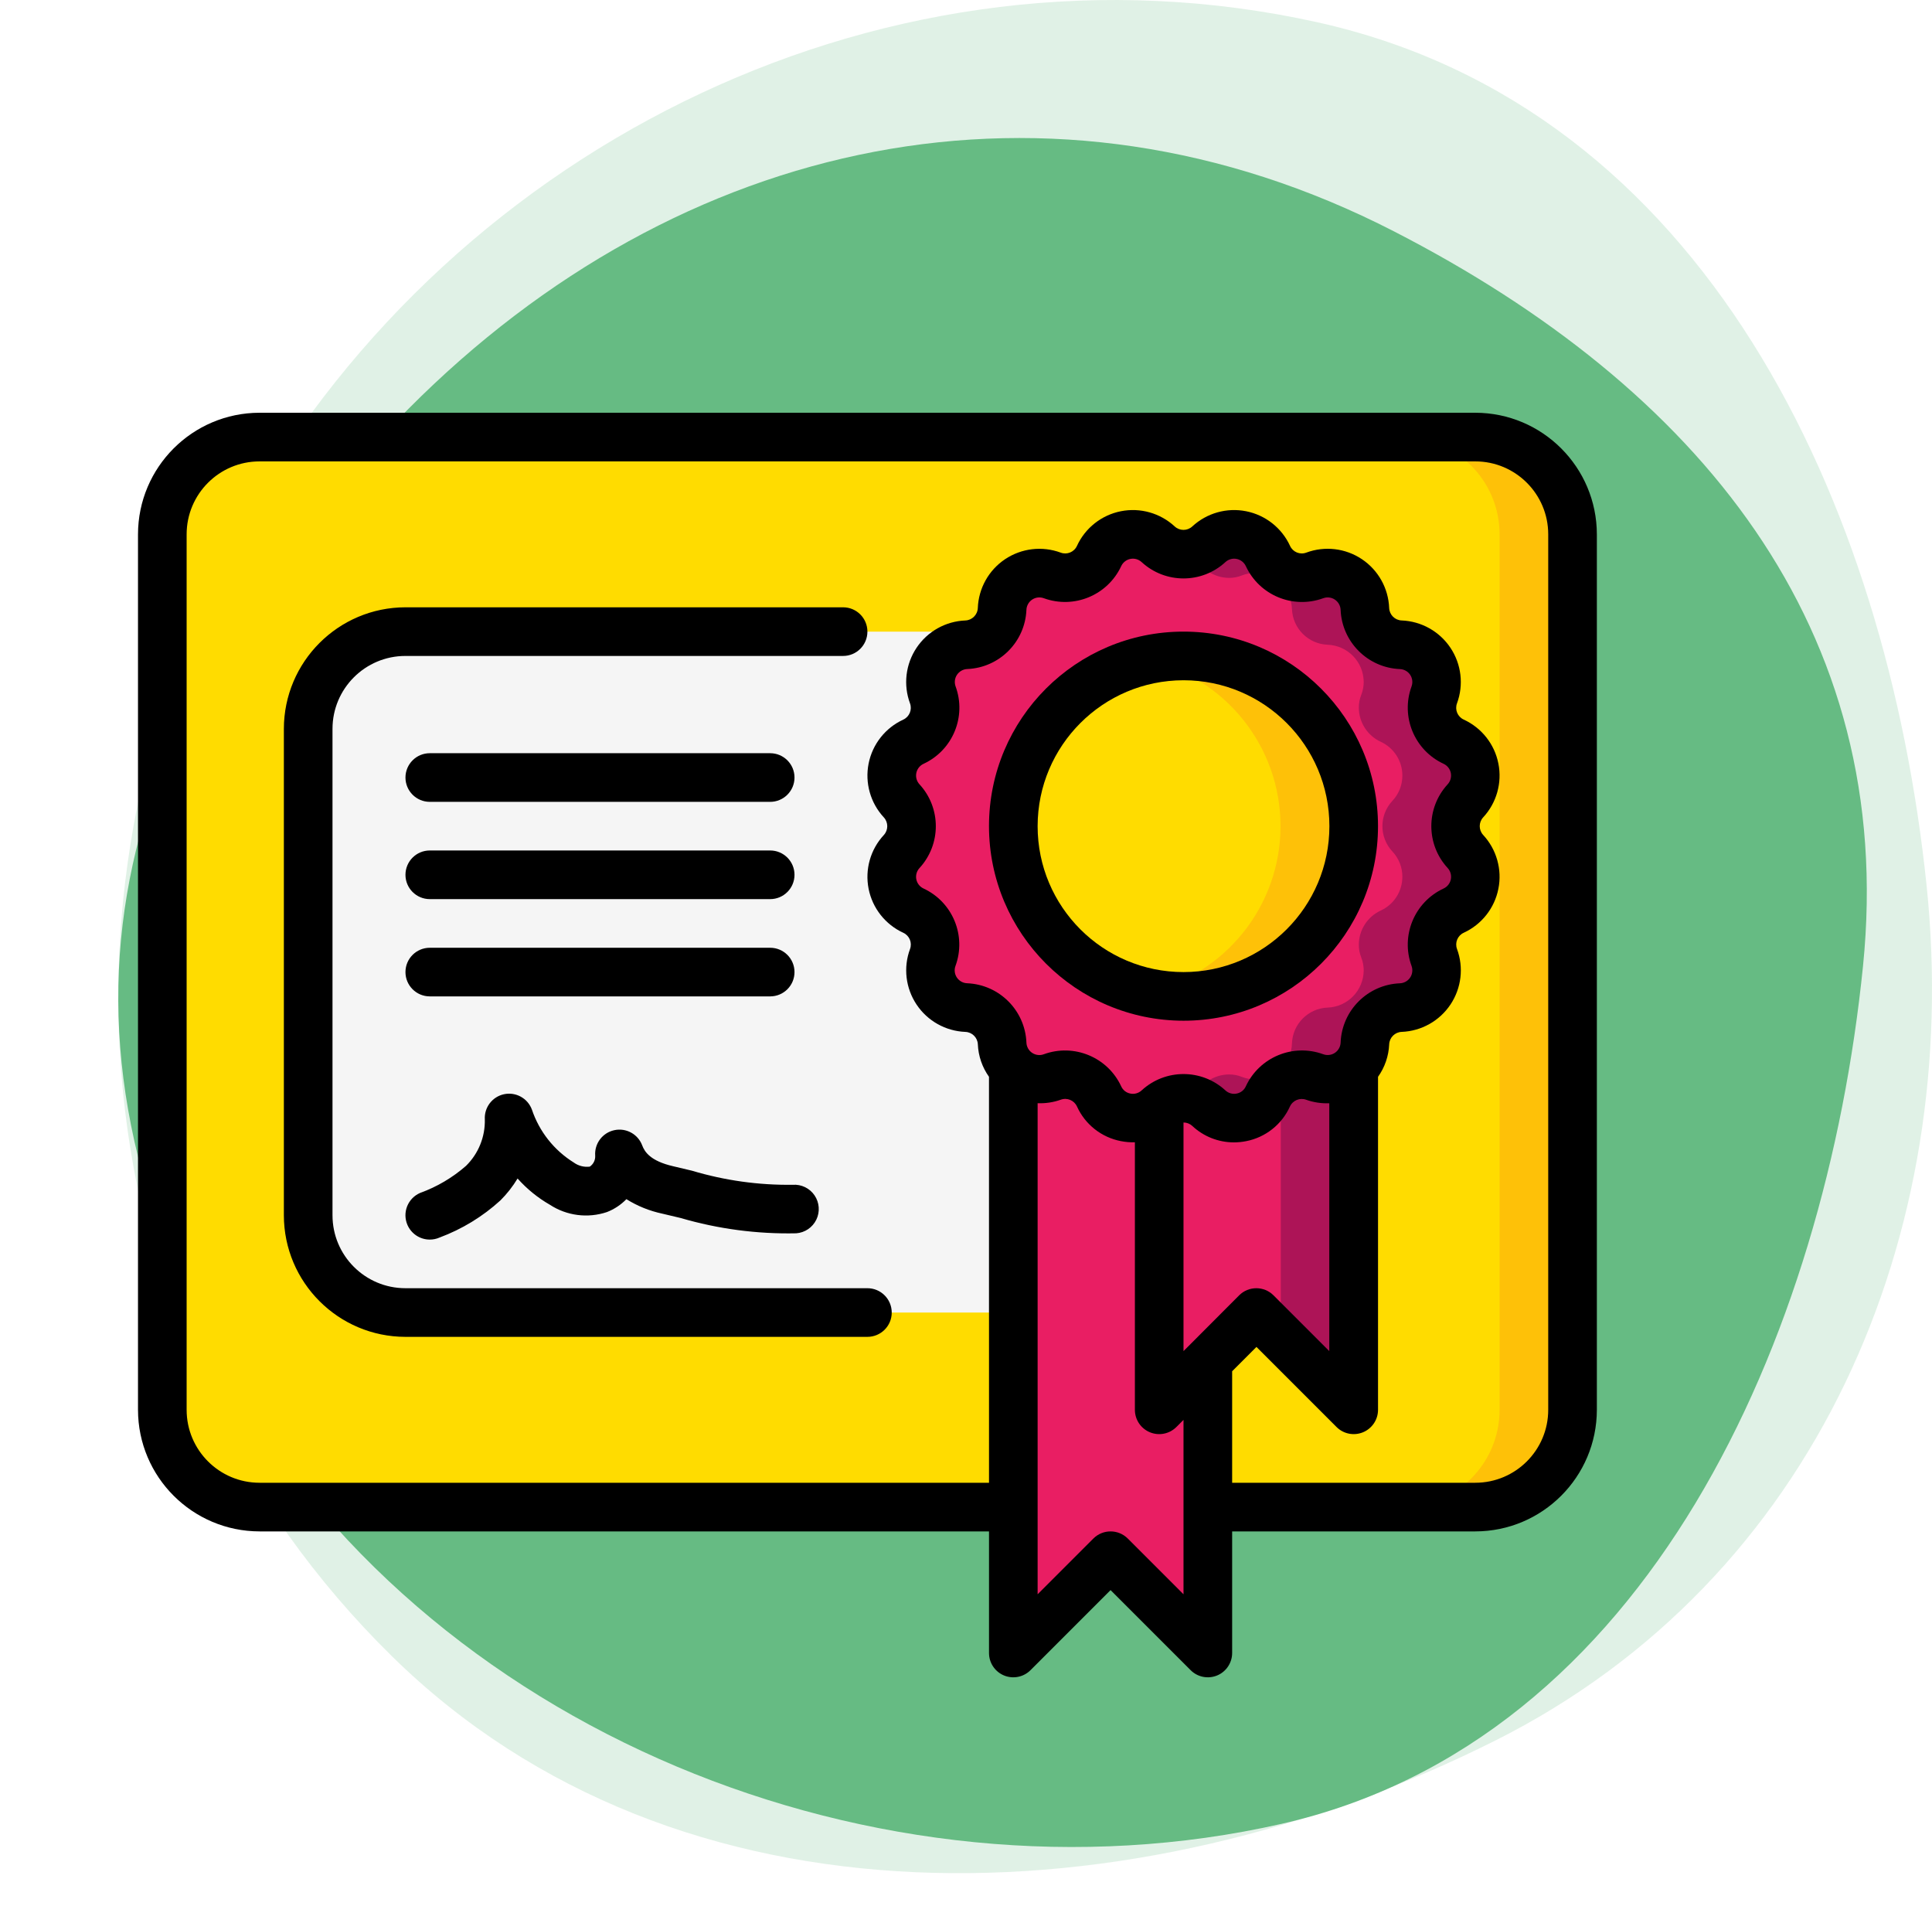
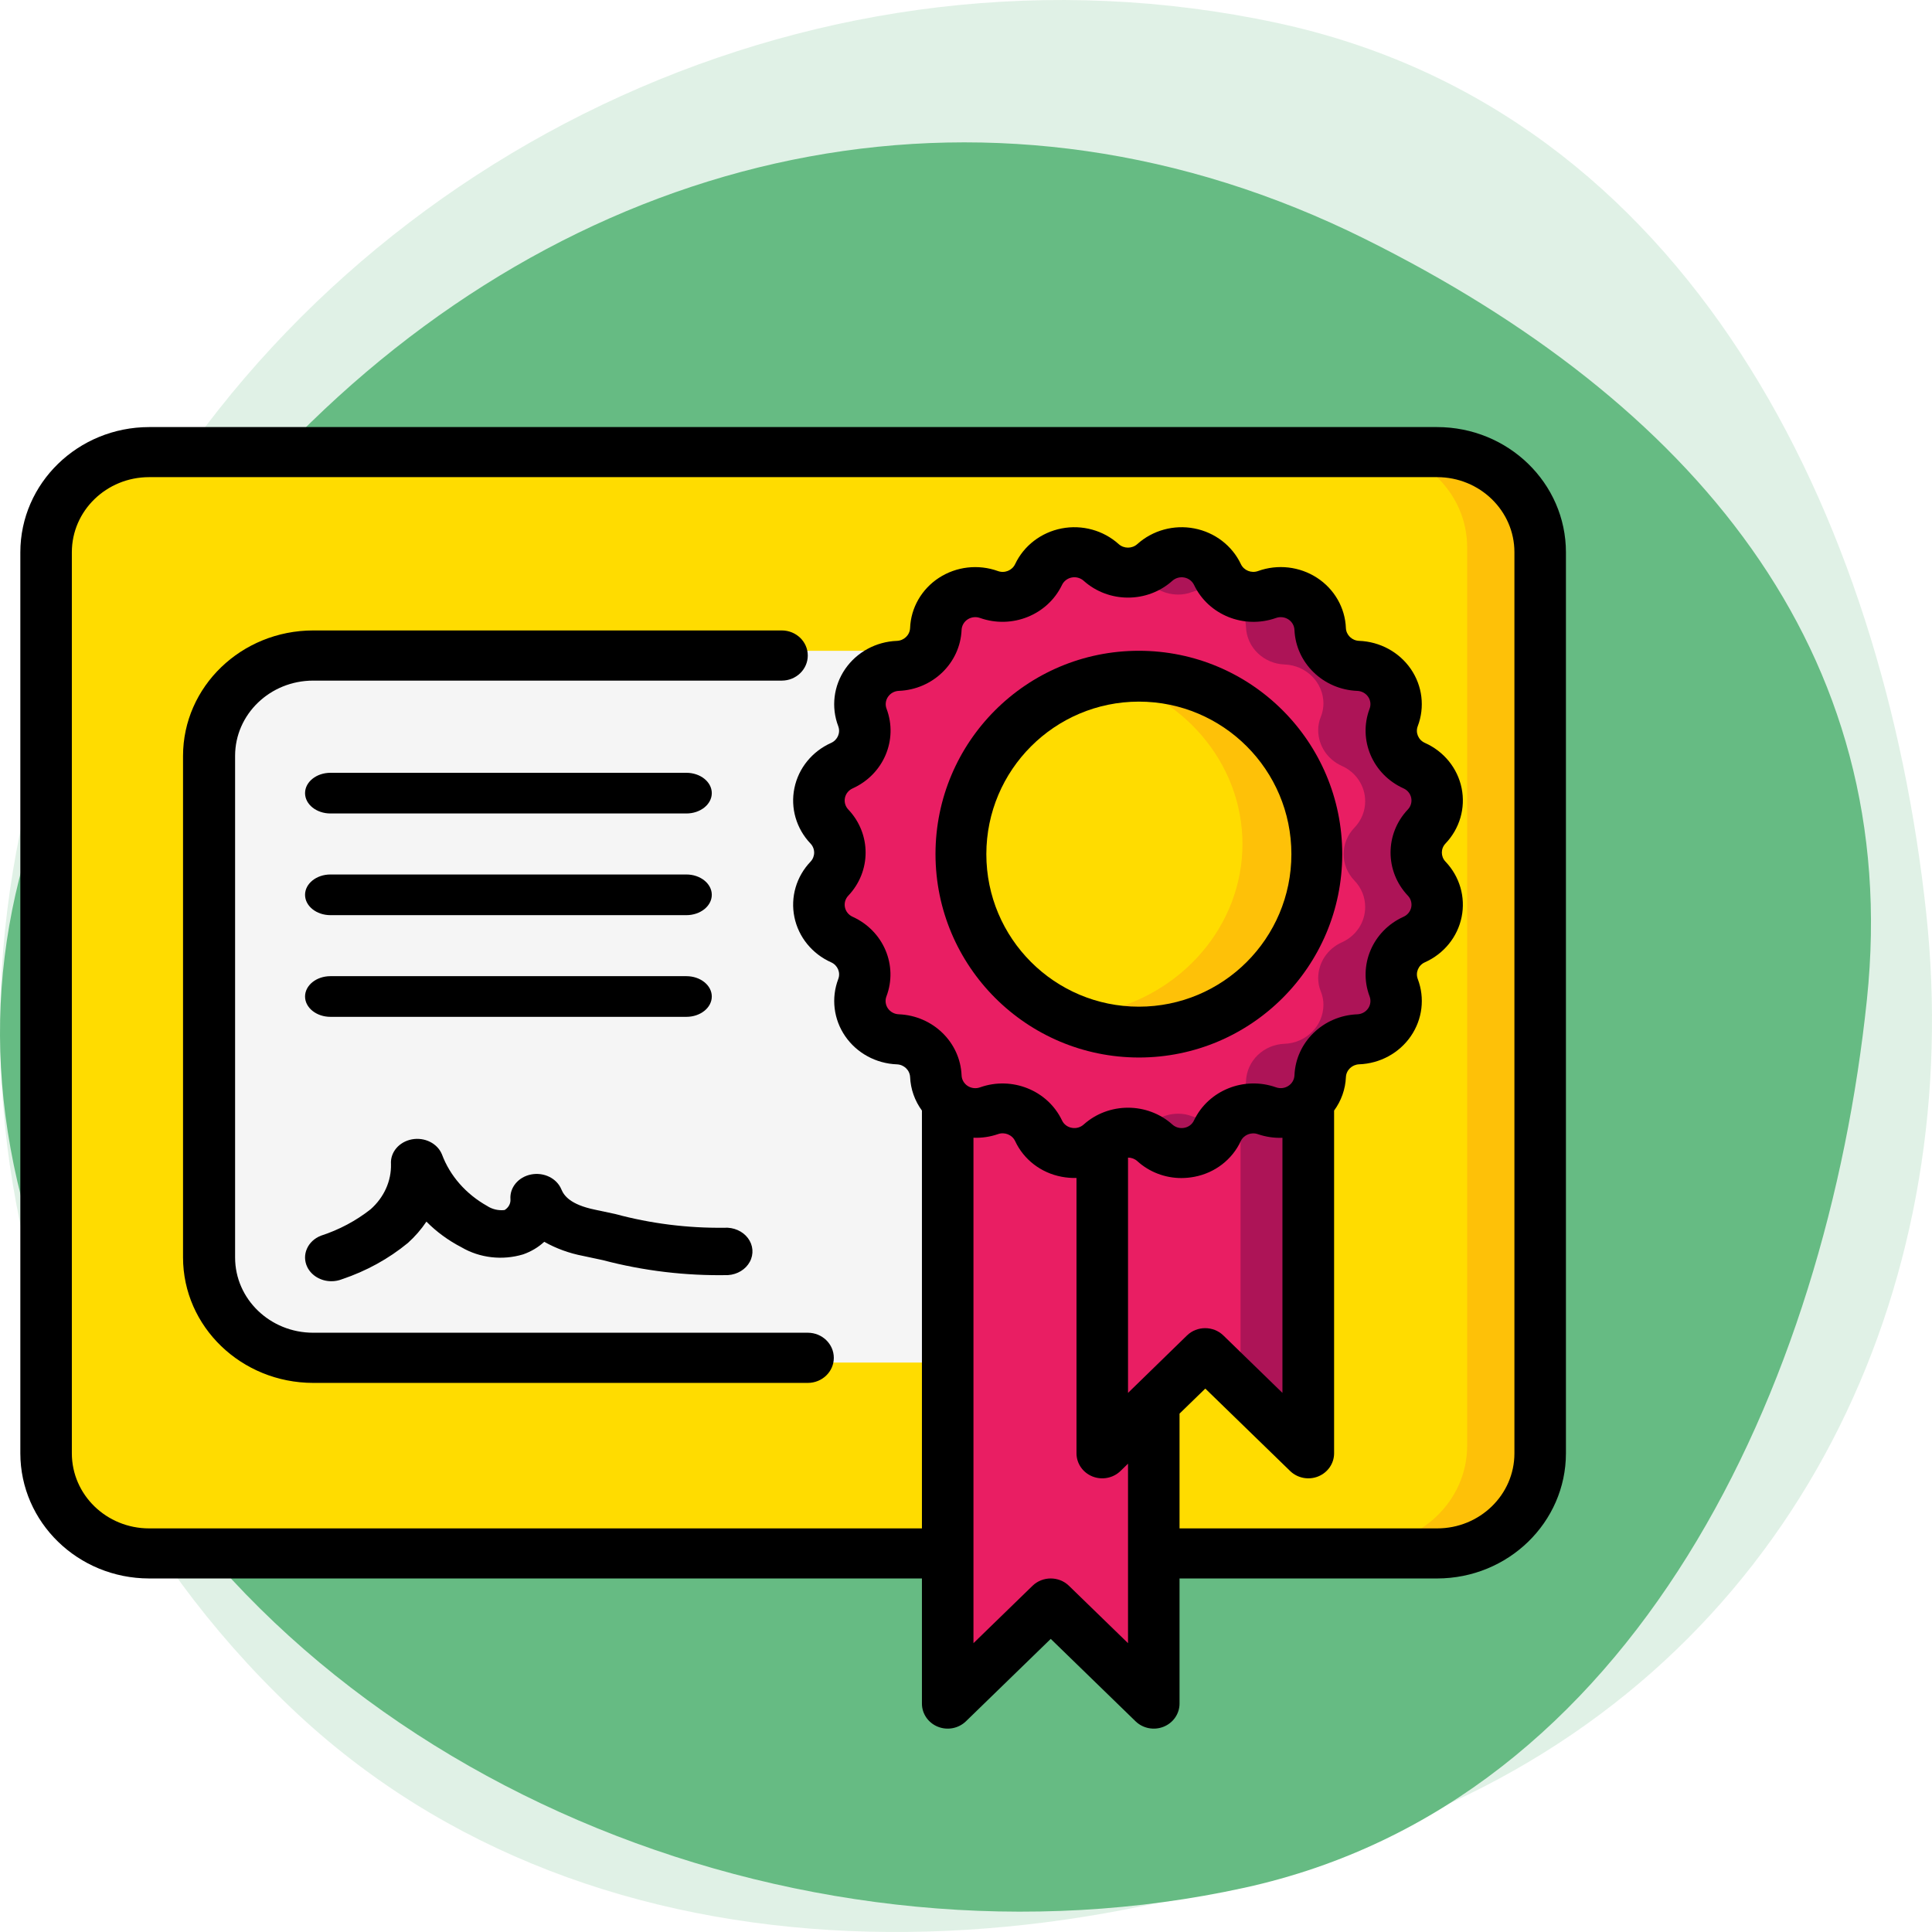
- <svg xmlns="http://www.w3.org/2000/svg" width="98" height="97" viewBox="0 0 98 97" fill="none">
-   <path opacity="0.2" d="M12.511 26.03C1.83 44.887 4.294 68.683 19.873 83.991C34.419 98.284 57.469 97.498 75.853 88.272C92.129 80.103 99.564 62.619 97.727 44.918C95.706 25.45 86.454 5.48 66.81 1.126C45.234 -3.656 23.177 7.201 12.511 26.03Z" fill="#66BB83" />
-   <path d="M11.373 69.529C1.272 51.268 5.984 35.562 20.716 20.738C34.471 6.895 53.331 2.802 70.716 11.738C86.107 19.648 96.237 31.857 94.5 49C92.59 67.853 83.577 88.283 65 92.5C44.597 97.131 21.459 87.764 11.373 69.529Z" fill="#66BB83" />
-   <path d="M61.267 76.433H74.834C77.558 76.433 79.767 74.225 79.767 71.5V27.1C79.767 24.375 77.558 22.167 74.834 22.167H13.167C10.442 22.167 8.233 24.375 8.233 27.1V71.5C8.233 74.225 10.442 76.433 13.167 76.433H51.4" fill="#FFDC00" />
-   <path d="M74.833 22.167H71.133C73.858 22.167 76.066 24.375 76.066 27.1V71.5C76.066 74.225 73.858 76.433 71.133 76.433H74.833C77.558 76.433 79.766 74.225 79.766 71.5V27.1C79.766 24.375 77.558 22.167 74.833 22.167Z" fill="#FEC108" />
-   <path d="M53.866 66.567H20.566C17.842 66.567 15.633 64.358 15.633 61.633V36.967C15.633 34.242 17.842 32.033 20.566 32.033H53.866V66.567Z" fill="#F5F5F5" />
-   <path d="M50.166 32.033H53.866V66.567H50.166V32.033Z" fill="#CFD8DC" />
-   <path d="M74.328 43.183C74.654 43.53 74.835 43.989 74.834 44.465C74.835 45.203 74.406 45.873 73.736 46.18C73.063 46.492 72.63 47.165 72.626 47.906C72.624 48.13 72.666 48.352 72.749 48.56C72.831 48.768 72.872 48.99 72.873 49.214C72.867 50.23 72.063 51.062 71.047 51.101C70.061 51.137 69.27 51.928 69.234 52.914C69.223 53.4 69.019 53.861 68.667 54.196C68.316 54.544 67.841 54.739 67.347 54.739C67.124 54.739 66.902 54.697 66.694 54.616C66.486 54.532 66.264 54.49 66.04 54.492C65.298 54.497 64.625 54.929 64.313 55.602C64.007 56.273 63.336 56.702 62.599 56.7C62.122 56.702 61.663 56.521 61.316 56.194C60.613 55.535 59.523 55.519 58.8 56.157C58.788 56.17 58.763 56.182 58.751 56.194C58.404 56.521 57.945 56.702 57.468 56.7C56.731 56.702 56.061 56.273 55.754 55.602C55.442 54.929 54.769 54.497 54.027 54.492C53.803 54.49 53.581 54.532 53.373 54.616C53.165 54.697 52.944 54.739 52.72 54.739C52.226 54.739 51.752 54.544 51.4 54.196C51.048 53.861 50.844 53.4 50.833 52.914C50.797 51.928 50.006 51.137 49.02 51.101C48.004 51.062 47.2 50.23 47.194 49.214C47.195 48.99 47.236 48.768 47.318 48.56C47.401 48.352 47.443 48.13 47.441 47.906C47.437 47.165 47.004 46.492 46.331 46.18C45.661 45.873 45.231 45.203 45.233 44.465C45.232 43.989 45.413 43.53 45.739 43.183C46.413 42.461 46.413 41.34 45.739 40.617C45.413 40.27 45.232 39.811 45.233 39.335C45.231 38.597 45.661 37.927 46.331 37.62C47.004 37.308 47.437 36.636 47.441 35.894C47.443 35.67 47.401 35.448 47.318 35.24C47.236 35.032 47.195 34.81 47.194 34.586C47.2 33.57 48.004 32.738 49.02 32.699C50.006 32.663 50.797 31.872 50.833 30.886C50.872 29.871 51.704 29.066 52.72 29.061C52.944 29.061 53.165 29.103 53.373 29.184C53.581 29.268 53.803 29.31 54.027 29.308C54.769 29.303 55.442 28.871 55.754 28.198C56.061 27.527 56.731 27.098 57.468 27.1C57.945 27.098 58.404 27.279 58.751 27.606C59.473 28.28 60.594 28.28 61.316 27.606C61.759 27.195 62.373 27.02 62.966 27.137C63.559 27.255 64.06 27.649 64.313 28.198C64.625 28.871 65.298 29.303 66.04 29.308C66.264 29.31 66.486 29.268 66.694 29.184C66.902 29.103 67.124 29.061 67.347 29.061C68.363 29.066 69.195 29.871 69.234 30.886C69.27 31.872 70.061 32.663 71.047 32.699C72.063 32.738 72.867 33.57 72.873 34.586C72.872 34.81 72.831 35.032 72.749 35.24C72.666 35.448 72.624 35.67 72.626 35.894C72.63 36.636 73.063 37.308 73.736 37.62C74.406 37.927 74.835 38.597 74.834 39.335C74.835 39.811 74.654 40.27 74.328 40.617C73.654 41.34 73.654 42.461 74.328 43.183Z" fill="#E91E63" />
-   <path d="M73.823 41.9C73.826 41.425 74.007 40.967 74.328 40.617C74.655 40.27 74.836 39.811 74.834 39.335C74.836 38.597 74.407 37.927 73.736 37.62C73.063 37.308 72.631 36.636 72.626 35.894C72.624 35.67 72.666 35.448 72.749 35.24C72.831 35.032 72.873 34.81 72.873 34.586C72.868 33.57 72.063 32.738 71.047 32.699C70.062 32.663 69.271 31.872 69.234 30.886C69.196 29.871 68.364 29.066 67.347 29.061C67.124 29.061 66.902 29.103 66.694 29.184C66.486 29.268 66.264 29.31 66.04 29.308C65.298 29.303 64.626 28.871 64.314 28.198C64.06 27.649 63.559 27.255 62.966 27.137C62.373 27.02 61.76 27.194 61.316 27.606C61.083 27.807 60.805 27.95 60.505 28.021C60.544 28.078 60.581 28.137 60.614 28.198C60.926 28.871 61.598 29.303 62.34 29.308C62.564 29.31 62.786 29.268 62.994 29.184C63.202 29.103 63.424 29.061 63.648 29.061C64.664 29.066 65.496 29.871 65.534 30.886C65.571 31.872 66.362 32.663 67.347 32.699C68.363 32.738 69.168 33.57 69.173 34.586C69.173 34.81 69.131 35.032 69.049 35.24C68.966 35.448 68.924 35.67 68.926 35.894C68.931 36.636 69.363 37.308 70.036 37.62C70.707 37.927 71.136 38.597 71.134 39.335C71.136 39.811 70.955 40.27 70.628 40.617C69.954 41.34 69.954 42.46 70.628 43.183C70.955 43.53 71.136 43.989 71.134 44.465C71.136 45.203 70.707 45.873 70.036 46.18C69.363 46.492 68.931 47.164 68.926 47.906C68.924 48.13 68.966 48.352 69.049 48.56C69.131 48.768 69.173 48.99 69.173 49.214C69.168 50.23 68.363 51.062 67.347 51.101C66.362 51.137 65.571 51.928 65.534 52.914C65.524 53.4 65.32 53.861 64.967 54.196C64.616 54.544 64.142 54.739 63.648 54.739C63.424 54.739 63.202 54.697 62.994 54.616C62.786 54.532 62.564 54.49 62.34 54.492C61.598 54.497 60.926 54.929 60.614 55.602C60.579 55.663 60.541 55.721 60.5 55.777C60.802 55.848 61.082 55.991 61.316 56.194C61.664 56.521 62.123 56.702 62.599 56.7C63.337 56.702 64.007 56.273 64.314 55.602C64.626 54.929 65.298 54.497 66.04 54.492C66.264 54.49 66.486 54.532 66.694 54.616C66.902 54.697 67.124 54.739 67.347 54.739C67.842 54.739 68.316 54.544 68.667 54.196C69.019 53.861 69.224 53.4 69.234 52.914C69.271 51.928 70.062 51.137 71.047 51.101C72.063 51.062 72.868 50.23 72.873 49.214C72.873 48.99 72.831 48.768 72.749 48.56C72.666 48.352 72.624 48.13 72.626 47.906C72.631 47.164 73.063 46.492 73.736 46.18C74.407 45.873 74.836 45.203 74.834 44.465C74.836 43.989 74.655 43.53 74.328 43.183C74.007 42.832 73.826 42.375 73.823 41.9Z" fill="#AD1457" />
-   <path d="M60.033 50.533C64.801 50.533 68.666 46.668 68.666 41.9C68.666 37.132 64.801 33.267 60.033 33.267C55.265 33.267 51.4 37.132 51.4 41.9C51.4 46.668 55.265 50.533 60.033 50.533Z" fill="#FFDC00" />
-   <path d="M60.034 33.267C59.412 33.268 58.791 33.336 58.184 33.47C62.138 34.344 64.954 37.85 64.954 41.9C64.954 45.95 62.138 49.456 58.184 50.33C61.417 51.045 64.773 49.847 66.824 47.249C68.875 44.65 69.26 41.107 67.813 38.129C66.367 35.15 63.345 33.262 60.034 33.267Z" fill="#FEC108" />
-   <path d="M61.266 69.033V83.833L56.333 78.9L51.4 83.833V54.196C51.751 54.544 52.225 54.739 52.719 54.739C52.943 54.739 53.164 54.697 53.373 54.616C53.581 54.532 53.803 54.49 54.026 54.492C54.768 54.497 55.441 54.929 55.753 55.602C56.06 56.273 56.73 56.702 57.468 56.7C57.944 56.702 58.403 56.521 58.75 56.194C58.763 56.182 58.787 56.17 58.8 56.157V71.5L61.266 69.033Z" fill="#E91E63" />
-   <path d="M68.668 54.196V71.5L63.734 66.567L58.801 71.5V56.157C59.523 55.518 60.613 55.535 61.317 56.194C61.664 56.521 62.123 56.702 62.599 56.7C63.337 56.702 64.007 56.273 64.314 55.602C64.626 54.929 65.299 54.497 66.04 54.492C66.264 54.49 66.487 54.532 66.694 54.616C66.903 54.697 67.124 54.739 67.348 54.739C67.842 54.739 68.316 54.544 68.668 54.196Z" fill="#E91E63" />
-   <path d="M67.347 54.739C67.124 54.739 66.902 54.697 66.694 54.616C66.486 54.532 66.264 54.49 66.04 54.492C65.655 54.497 65.281 54.618 64.967 54.84V67.8L68.667 71.5V54.197C68.316 54.544 67.841 54.739 67.347 54.739Z" fill="#AD1457" />
-   <path d="M74.833 20.933H13.167C9.763 20.937 7.004 23.696 7 27.1V71.5C7.004 74.904 9.763 77.663 13.167 77.667H50.167V83.833C50.167 84.332 50.467 84.782 50.928 84.973C51.389 85.163 51.919 85.058 52.272 84.705L56.333 80.644L60.395 84.705C60.747 85.058 61.278 85.163 61.739 84.973C62.199 84.782 62.5 84.332 62.5 83.833V77.667H74.833C78.237 77.663 80.996 74.904 81 71.5V27.1C80.996 23.696 78.237 20.937 74.833 20.933ZM46.849 45.063C46.658 44.976 46.521 44.802 46.48 44.596C46.439 44.39 46.499 44.177 46.642 44.023C47.745 42.823 47.745 40.978 46.642 39.779C46.499 39.624 46.439 39.411 46.48 39.204C46.521 38.998 46.659 38.824 46.85 38.736C48.328 38.049 49.033 36.345 48.473 34.815C48.401 34.617 48.426 34.398 48.543 34.223C48.66 34.048 48.853 33.94 49.063 33.931C50.692 33.863 51.996 32.558 52.065 30.93C52.073 30.719 52.181 30.526 52.356 30.409C52.532 30.292 52.752 30.267 52.949 30.34C54.48 30.896 56.182 30.191 56.871 28.716C56.958 28.525 57.132 28.387 57.338 28.346C57.544 28.305 57.757 28.366 57.911 28.509C59.111 29.612 60.956 29.612 62.156 28.509C62.31 28.366 62.523 28.305 62.73 28.347C62.936 28.388 63.109 28.526 63.197 28.717C63.885 30.193 65.588 30.898 67.118 30.34C67.315 30.267 67.535 30.292 67.71 30.409C67.885 30.526 67.994 30.719 68.002 30.93C68.071 32.56 69.379 33.866 71.01 33.933C71.22 33.941 71.413 34.049 71.53 34.223C71.647 34.398 71.672 34.618 71.6 34.815C71.04 36.345 71.746 38.05 73.224 38.736C73.415 38.825 73.552 38.998 73.593 39.204C73.633 39.41 73.573 39.623 73.431 39.778C72.328 40.977 72.328 42.822 73.431 44.021C73.574 44.176 73.634 44.389 73.593 44.596C73.552 44.802 73.414 44.976 73.223 45.063C71.745 45.751 71.04 47.455 71.6 48.986C71.672 49.183 71.646 49.403 71.53 49.577C71.413 49.752 71.22 49.86 71.01 49.869C69.377 49.934 68.067 51.243 68.002 52.877C67.994 53.087 67.885 53.281 67.71 53.397C67.535 53.514 67.315 53.539 67.118 53.466C65.587 52.909 63.884 53.614 63.196 55.09C63.112 55.283 62.937 55.422 62.731 55.461C62.524 55.504 62.31 55.443 62.156 55.299C60.956 54.196 59.111 54.196 57.911 55.299C57.757 55.443 57.542 55.504 57.336 55.461C57.129 55.422 56.954 55.283 56.87 55.09C56.182 53.614 54.479 52.909 52.949 53.467C52.752 53.541 52.532 53.515 52.356 53.398C52.181 53.282 52.073 53.088 52.065 52.878C51.999 51.244 50.691 49.934 49.057 49.867C48.847 49.859 48.654 49.751 48.537 49.577C48.42 49.402 48.394 49.182 48.467 48.986C49.028 47.456 48.325 45.752 46.849 45.063ZM60.396 68.16L60.033 68.523V56.929C60.198 56.929 60.358 56.991 60.479 57.103C61.05 57.639 61.804 57.937 62.588 57.937C62.797 57.937 63.006 57.916 63.212 57.875C64.193 57.684 65.021 57.028 65.432 56.117C65.576 55.806 65.935 55.658 66.257 55.776C66.632 55.909 67.029 55.969 67.427 55.953V68.523L64.599 65.695C64.118 65.213 63.337 65.213 62.855 65.695L60.396 68.16ZM60.033 80.856L57.205 78.028C56.724 77.547 55.943 77.547 55.461 78.028L52.633 80.856V55.95C53.031 55.967 53.428 55.907 53.804 55.774C54.125 55.654 54.484 55.802 54.628 56.113C55.04 57.027 55.871 57.683 56.855 57.873C57.089 57.919 57.328 57.94 57.567 57.933V71.5C57.567 71.999 57.867 72.448 58.328 72.639C58.789 72.83 59.319 72.725 59.672 72.372L60.033 72.011V80.856ZM78.533 71.5C78.533 73.543 76.877 75.2 74.833 75.2H62.5V69.544L63.733 68.311L67.795 72.372C68.147 72.725 68.678 72.83 69.139 72.639C69.599 72.448 69.9 71.999 69.9 71.5V54.612C70.244 54.129 70.441 53.556 70.466 52.963C70.481 52.621 70.755 52.347 71.098 52.333C72.097 52.294 73.018 51.779 73.574 50.947C74.13 50.115 74.253 49.067 73.906 48.128C73.788 47.807 73.936 47.45 74.246 47.306C75.156 46.888 75.81 46.059 76.005 45.077C76.201 44.095 75.913 43.08 75.233 42.345C75.001 42.093 75.001 41.706 75.233 41.454C75.913 40.72 76.201 39.704 76.005 38.722C75.81 37.74 75.156 36.912 74.246 36.494C73.935 36.351 73.786 35.993 73.905 35.672C74.252 34.733 74.129 33.685 73.573 32.853C73.017 32.021 72.096 31.506 71.096 31.467C70.754 31.453 70.48 31.179 70.465 30.837C70.427 29.837 69.913 28.915 69.081 28.359C68.249 27.802 67.2 27.679 66.262 28.026C65.941 28.148 65.581 27.999 65.438 27.687C65.02 26.777 64.191 26.123 63.209 25.928C62.227 25.733 61.212 26.02 60.477 26.7C60.226 26.932 59.839 26.932 59.587 26.7C58.853 26.02 57.837 25.733 56.855 25.928C55.874 26.123 55.045 26.777 54.628 27.687C54.484 27.999 54.124 28.148 53.803 28.027C52.864 27.68 51.816 27.804 50.983 28.36C50.151 28.916 49.637 29.838 49.599 30.838C49.584 31.18 49.31 31.454 48.968 31.468C47.968 31.507 47.047 32.022 46.491 32.855C45.936 33.687 45.812 34.734 46.16 35.673C46.277 35.994 46.129 36.352 45.819 36.496C44.91 36.913 44.255 37.742 44.06 38.724C43.865 39.706 44.152 40.722 44.833 41.456C45.064 41.708 45.064 42.096 44.833 42.348C44.152 43.082 43.865 44.097 44.06 45.079C44.255 46.061 44.91 46.889 45.819 47.307C46.13 47.45 46.279 47.808 46.161 48.13C45.813 49.068 45.937 50.116 46.493 50.948C47.048 51.78 47.969 52.295 48.969 52.334C49.311 52.348 49.586 52.622 49.601 52.964C49.626 53.557 49.823 54.129 50.167 54.612V75.2H13.167C11.123 75.2 9.467 73.543 9.467 71.5V27.1C9.467 25.057 11.123 23.4 13.167 23.4H74.833C76.877 23.4 78.533 25.057 78.533 27.1V71.5Z" fill="black" />
-   <path d="M20.566 65.333C18.523 65.333 16.866 63.677 16.866 61.633V36.967C16.866 34.923 18.523 33.267 20.566 33.267H42.766C43.447 33.267 43.999 32.715 43.999 32.033C43.999 31.352 43.447 30.8 42.766 30.8H20.566C17.162 30.804 14.403 33.563 14.399 36.967V61.633C14.403 65.037 17.162 67.796 20.566 67.8H43.999C44.681 67.8 45.233 67.248 45.233 66.567C45.233 65.886 44.681 65.333 43.999 65.333H20.566Z" fill="black" />
-   <path d="M21.801 50.533H39.067C39.748 50.533 40.301 49.981 40.301 49.3C40.301 48.619 39.748 48.067 39.067 48.067H21.801C21.12 48.067 20.567 48.619 20.567 49.3C20.567 49.981 21.12 50.533 21.801 50.533Z" fill="black" />
-   <path d="M21.801 45.6H39.067C39.748 45.6 40.301 45.048 40.301 44.367C40.301 43.685 39.748 43.133 39.067 43.133H21.801C21.12 43.133 20.567 43.685 20.567 44.367C20.567 45.048 21.12 45.6 21.801 45.6Z" fill="black" />
-   <path d="M21.801 40.667H39.067C39.748 40.667 40.301 40.114 40.301 39.433C40.301 38.752 39.748 38.2 39.067 38.2H21.801C21.12 38.2 20.567 38.752 20.567 39.433C20.567 40.114 21.12 40.667 21.801 40.667Z" fill="black" />
-   <path d="M20.669 62.127C20.866 62.576 21.31 62.867 21.8 62.867C21.97 62.867 22.138 62.833 22.294 62.764C23.435 62.34 24.485 61.7 25.384 60.879C25.718 60.545 26.01 60.173 26.254 59.769C26.725 60.298 27.278 60.748 27.893 61.101C28.75 61.661 29.817 61.797 30.788 61.471C31.16 61.326 31.496 61.103 31.774 60.817C32.332 61.166 32.947 61.414 33.591 61.551L34.523 61.772C36.426 62.329 38.404 62.591 40.387 62.548C40.826 62.517 41.215 62.253 41.408 61.856C41.6 61.46 41.566 60.991 41.319 60.626C41.072 60.261 40.648 60.056 40.209 60.088C38.479 60.111 36.755 59.869 35.098 59.373L34.145 59.147C32.994 58.882 32.698 58.418 32.576 58.091C32.361 57.517 31.757 57.188 31.159 57.319C30.56 57.449 30.148 57.999 30.191 58.61C30.204 58.832 30.1 59.043 29.916 59.167C29.628 59.203 29.336 59.128 29.102 58.957C28.104 58.336 27.354 57.387 26.98 56.273C26.768 55.7 26.168 55.368 25.569 55.494C24.971 55.62 24.555 56.166 24.593 56.776C24.613 57.659 24.268 58.51 23.638 59.128C22.953 59.727 22.163 60.193 21.307 60.502C21.007 60.633 20.771 60.878 20.651 61.182C20.532 61.487 20.538 61.827 20.669 62.127Z" fill="black" />
-   <path d="M60.033 51.767C65.482 51.767 69.899 47.349 69.899 41.9C69.899 36.451 65.482 32.033 60.033 32.033C54.584 32.033 50.166 36.451 50.166 41.9C50.172 47.346 54.586 51.76 60.033 51.767ZM60.033 34.5C64.12 34.5 67.433 37.813 67.433 41.9C67.433 45.987 64.12 49.3 60.033 49.3C55.946 49.3 52.633 45.987 52.633 41.9C52.637 37.815 55.947 34.504 60.033 34.5Z" fill="black" />
+ <svg xmlns="http://www.w3.org/2000/svg" width="95px" height="95px" viewBox="0 0 95 95" version="1.1">
+   <g id="Page-1" stroke="none" stroke-width="1" fill="none" fill-rule="evenodd">
+     <g id="advantages_4" fill-rule="nonzero">
+       <path d="M6.724,26.03 C-4.306,44.887 -1.762,68.683 14.325,83.991 C29.345,98.284 53.148,97.498 72.131,88.272 C88.938,80.103 96.615,62.619 94.718,44.918 C92.631,25.449 83.078,5.48 62.793,1.126 C40.514,-3.656 17.737,7.201 6.724,26.03 Z" id="Path" fill="#66BB83" opacity="0.2" />
+       <path d="M5.574,69.765 C-4.903,51.434 -0.016,35.67 15.265,20.789 C29.533,6.895 49.096,2.787 67.128,11.755 C83.094,19.696 93.601,31.951 91.799,49.158 C89.818,68.083 80.469,88.59 61.2,92.822 C40.037,97.471 16.036,88.068 5.574,69.765 Z" id="Path" fill="#66BB83" />
+       <path d="M56.862,76 L70.897,76 C73.715,76 76,73.802 76,71.091 L76,26.909 C76,24.198 73.715,22 70.897,22 L7.103,22 C4.285,22 2,24.198 2,26.909 L2,71.091 C2,73.802 4.285,76 7.103,76 L46.655,76" id="Path" fill="#FFDC00" />
+       <path d="M70.857,22 L67,22 C69.84,22 72.143,24.198 72.143,26.909 L72.143,71.091 C72.143,73.802 69.84,76 67,76 L70.857,76 C73.697,76 76,73.802 76,71.091 L76,26.909 C76,24.198 73.697,22 70.857,22 Z" id="Path" fill="#FEC108" />
+       <path d="M49,67 L15.032,67 C12.253,67 10,64.761 10,62 L10,37 C10,34.239 12.253,32 15.032,32 L49,32 L49,67 Z" id="Path" fill="#F5F5F5" />
+       <polygon id="Path" fill="#CFD8DC" points="46 32 50 32 50 67 46 67" />
+       <path d="M70.47,43.3 C70.812,43.652 71.002,44.117 71,44.6 C71.002,45.347 70.553,46.027 69.85,46.338 C69.146,46.654 68.693,47.336 68.688,48.087 C68.686,48.314 68.73,48.539 68.817,48.75 C68.902,48.961 68.946,49.186 68.946,49.413 C68.941,50.442 68.098,51.285 67.035,51.325 C66.002,51.362 65.174,52.163 65.136,53.163 C65.124,53.655 64.911,54.123 64.542,54.462 C64.174,54.815 63.677,55.012 63.16,55.012 C62.925,55.012 62.693,54.97 62.475,54.888 C62.257,54.803 62.025,54.76 61.79,54.762 C61.013,54.767 60.309,55.205 59.982,55.887 C59.661,56.567 58.959,57.002 58.187,57 C57.688,57.002 57.207,56.818 56.843,56.487 C56.107,55.819 54.965,55.803 54.208,56.45 C54.195,56.463 54.17,56.475 54.157,56.487 C53.793,56.818 53.312,57.002 52.813,57 C52.041,57.002 51.339,56.567 51.018,55.887 C50.691,55.205 49.987,54.767 49.21,54.762 C48.975,54.76 48.743,54.803 48.525,54.888 C48.307,54.97 48.075,55.012 47.84,55.012 C47.323,55.012 46.826,54.815 46.458,54.462 C46.089,54.123 45.876,53.655 45.864,53.163 C45.826,52.163 44.998,51.362 43.965,51.325 C42.902,51.285 42.059,50.442 42.054,49.413 C42.054,49.186 42.098,48.961 42.183,48.75 C42.27,48.539 42.314,48.314 42.312,48.087 C42.307,47.336 41.854,46.654 41.15,46.338 C40.448,46.027 39.998,45.347 40,44.6 C39.998,44.117 40.188,43.652 40.53,43.3 C41.236,42.568 41.236,41.432 40.53,40.7 C40.188,40.348 39.998,39.883 40,39.4 C39.998,38.653 40.448,37.973 41.15,37.662 C41.854,37.346 42.307,36.664 42.312,35.913 C42.314,35.686 42.27,35.461 42.183,35.25 C42.098,35.039 42.054,34.814 42.054,34.587 C42.059,33.558 42.902,32.715 43.965,32.675 C44.998,32.638 45.826,31.837 45.864,30.837 C45.905,29.808 46.776,28.993 47.84,28.988 C48.075,28.988 48.307,29.03 48.525,29.112 C48.743,29.197 48.975,29.24 49.21,29.238 C49.987,29.233 50.691,28.795 51.018,28.113 C51.339,27.433 52.041,26.998 52.813,27 C53.312,26.998 53.793,27.182 54.157,27.513 C54.913,28.196 56.087,28.196 56.843,27.513 C57.307,27.096 57.95,26.919 58.571,27.038 C59.192,27.157 59.717,27.556 59.982,28.113 C60.309,28.795 61.013,29.233 61.79,29.238 C62.025,29.24 62.257,29.197 62.475,29.112 C62.693,29.03 62.925,28.988 63.16,28.988 C64.224,28.993 65.095,29.808 65.136,30.837 C65.174,31.837 66.002,32.638 67.035,32.675 C68.098,32.715 68.941,33.558 68.946,34.587 C68.946,34.814 68.902,35.039 68.817,35.25 C68.73,35.461 68.686,35.686 68.688,35.913 C68.693,36.664 69.146,37.346 69.85,37.662 C70.553,37.973 71.002,38.653 71,39.4 C71.002,39.883 70.812,40.348 70.47,40.7 C69.764,41.432 69.764,42.568 70.47,43.3 Z" id="Path" fill="#E91E63" />
+       <path d="M69.942,41.999 C69.946,41.517 70.134,41.054 70.471,40.699 C70.812,40.347 71.002,39.882 71,39.399 C71.002,38.652 70.553,37.972 69.851,37.661 C69.147,37.345 68.694,36.663 68.69,35.911 C68.687,35.684 68.731,35.459 68.819,35.249 C68.904,35.038 68.948,34.813 68.948,34.586 C68.942,33.556 68.1,32.713 67.038,32.674 C66.006,32.637 65.178,31.835 65.14,30.836 C65.1,29.807 64.229,28.991 63.166,28.986 C62.932,28.986 62.7,29.028 62.482,29.111 C62.264,29.196 62.032,29.238 61.798,29.236 C61.021,29.231 60.317,28.793 59.991,28.111 C59.725,27.555 59.201,27.155 58.581,27.036 C57.96,26.918 57.318,27.094 56.854,27.511 C56.61,27.715 56.319,27.86 56.005,27.932 C56.046,27.99 56.084,28.049 56.119,28.111 C56.445,28.793 57.149,29.231 57.926,29.236 C58.16,29.238 58.392,29.196 58.61,29.111 C58.828,29.028 59.06,28.986 59.294,28.986 C60.357,28.991 61.228,29.807 61.268,30.836 C61.306,31.835 62.134,32.637 63.166,32.674 C64.228,32.713 65.07,33.556 65.076,34.586 C65.076,34.813 65.032,35.038 64.947,35.249 C64.859,35.459 64.816,35.684 64.818,35.911 C64.823,36.663 65.275,37.345 65.979,37.661 C66.681,37.972 67.13,38.652 67.128,39.399 C67.13,39.882 66.94,40.347 66.599,40.699 C65.893,41.431 65.893,42.567 66.599,43.299 C66.94,43.651 67.13,44.116 67.128,44.599 C67.13,45.347 66.681,46.026 65.979,46.337 C65.275,46.653 64.823,47.335 64.818,48.087 C64.816,48.314 64.859,48.539 64.947,48.75 C65.032,48.961 65.076,49.185 65.076,49.412 C65.07,50.442 64.228,51.285 63.166,51.325 C62.134,51.361 61.306,52.163 61.268,53.162 C61.257,53.655 61.043,54.123 60.675,54.462 C60.307,54.815 59.811,55.012 59.294,55.012 C59.06,55.012 58.828,54.97 58.61,54.887 C58.392,54.803 58.16,54.76 57.926,54.762 C57.149,54.767 56.445,55.205 56.119,55.887 C56.083,55.949 56.043,56.008 56,56.065 C56.316,56.137 56.609,56.282 56.854,56.488 C57.218,56.818 57.698,57.002 58.197,57 C58.968,57.002 59.67,56.567 59.991,55.887 C60.317,55.205 61.021,54.767 61.798,54.762 C62.032,54.76 62.264,54.803 62.482,54.887 C62.7,54.97 62.932,55.012 63.166,55.012 C63.683,55.012 64.179,54.815 64.547,54.462 C64.915,54.123 65.129,53.655 65.14,53.162 C65.178,52.163 66.006,51.361 67.038,51.325 C68.1,51.285 68.942,50.442 68.948,49.412 C68.948,49.185 68.904,48.961 68.819,48.75 C68.731,48.539 68.687,48.314 68.69,48.087 C68.694,47.335 69.147,46.653 69.851,46.337 C70.553,46.026 71.002,45.347 71,44.599 C71.002,44.116 70.812,43.651 70.471,43.299 C70.134,42.944 69.946,42.481 69.942,41.999 Z" id="Path" fill="#AD1457" />
+       <path d="M56,50 C60.971,50 65,46.194 65,41.5 C65,36.806 60.971,33 56,33 C51.029,33 47,36.806 47,41.5 C47,46.194 51.029,50 56,50 Z" id="Path" fill="#FFDC00" />
+       <path d="M55.939,33 C55.287,33.001 54.637,33.068 54,33.2 C58.144,34.061 61.094,37.512 61.094,41.5 C61.094,45.487 58.144,48.939 54,49.799 C57.388,50.503 60.905,49.324 63.055,46.766 C65.204,44.207 65.607,40.719 64.091,37.786 C62.575,34.854 59.408,32.995 55.939,33 Z" id="Path" fill="#FEC108" />
+       <path d="M57,69.019 L57,84 L52,79.006 L47,84 L47,54 C47.356,54.352 47.837,54.549 48.337,54.549 C48.564,54.549 48.789,54.507 49,54.424 C49.21,54.34 49.436,54.297 49.663,54.3 C50.414,54.304 51.096,54.742 51.412,55.423 C51.723,56.102 52.403,56.536 53.15,56.534 C53.633,56.536 54.098,56.353 54.45,56.022 C54.463,56.01 54.487,55.997 54.5,55.985 L54.5,71.516 L57,69.019 Z" id="Path" fill="#E91E63" />
+       <path d="M65,54 L65,71 L60,66.153 L55,71 L55,55.927 C55.732,55.299 56.837,55.315 57.55,55.963 C57.902,56.284 58.367,56.462 58.85,56.46 C59.597,56.462 60.277,56.04 60.587,55.381 C60.904,54.72 61.586,54.295 62.338,54.291 C62.564,54.289 62.79,54.33 63,54.412 C63.211,54.492 63.436,54.533 63.662,54.533 C64.163,54.533 64.644,54.341 65,54 Z" id="Path" fill="#E91E63" />
+       <path d="M63.573,54.533 C63.332,54.533 63.092,54.492 62.867,54.412 C62.642,54.33 62.402,54.289 62.16,54.291 C61.744,54.295 61.34,54.414 61,54.633 L61,67.365 L65,71 L65,54 C64.62,54.341 64.108,54.533 63.573,54.533 Z" id="Path" fill="#AD1457" />
+       <path d="M70.667,21 L7.333,21 C3.837,21.004 1.004,23.757 1,27.154 L1,71.462 C1.004,74.859 3.837,77.612 7.333,77.616 L45.333,77.616 L45.333,83.77 C45.333,84.267 45.642,84.716 46.115,84.906 C46.589,85.097 47.133,84.991 47.496,84.64 L51.667,80.587 L55.838,84.64 C56.2,84.991 56.745,85.097 57.218,84.906 C57.691,84.716 58,84.267 58,83.77 L58,77.616 L70.667,77.616 C74.163,77.612 76.996,74.859 77,71.462 L77,27.154 C76.996,23.757 74.163,21.004 70.667,21 Z M41.926,45.08 C41.73,44.992 41.589,44.819 41.547,44.613 C41.505,44.408 41.567,44.195 41.713,44.041 C42.847,42.844 42.847,41.003 41.713,39.806 C41.566,39.652 41.505,39.439 41.547,39.233 C41.589,39.027 41.731,38.854 41.927,38.766 C43.445,38.08 44.169,36.38 43.594,34.852 C43.519,34.656 43.546,34.436 43.666,34.262 C43.786,34.087 43.984,33.979 44.2,33.971 C45.872,33.903 47.212,32.601 47.283,30.975 C47.291,30.766 47.403,30.572 47.582,30.456 C47.762,30.34 47.988,30.314 48.191,30.387 C49.763,30.942 51.511,30.239 52.219,28.766 C52.309,28.576 52.487,28.438 52.698,28.397 C52.91,28.356 53.129,28.417 53.287,28.559 C54.519,29.661 56.414,29.661 57.647,28.559 C57.805,28.417 58.024,28.357 58.236,28.398 C58.448,28.439 58.626,28.577 58.716,28.767 C59.422,30.241 61.171,30.944 62.742,30.387 C62.945,30.314 63.171,30.34 63.351,30.456 C63.531,30.572 63.642,30.766 63.651,30.975 C63.722,32.603 65.065,33.906 66.74,33.972 C66.955,33.98 67.154,34.088 67.274,34.262 C67.394,34.436 67.42,34.656 67.345,34.852 C66.77,36.38 67.495,38.081 69.014,38.766 C69.209,38.854 69.35,39.027 69.392,39.233 C69.434,39.438 69.373,39.651 69.226,39.805 C68.093,41.002 68.093,42.843 69.226,44.04 C69.373,44.194 69.435,44.407 69.393,44.613 C69.35,44.819 69.209,44.993 69.012,45.08 C67.495,45.766 66.771,47.467 67.345,48.994 C67.42,49.191 67.394,49.41 67.274,49.585 C67.154,49.759 66.956,49.867 66.74,49.875 C65.062,49.941 63.718,51.247 63.651,52.877 C63.642,53.087 63.531,53.28 63.351,53.396 C63.171,53.513 62.945,53.538 62.742,53.465 C61.17,52.91 59.422,53.613 58.714,55.086 C58.628,55.279 58.449,55.417 58.237,55.456 C58.025,55.499 57.804,55.438 57.647,55.294 C56.414,54.193 54.519,54.193 53.287,55.294 C53.129,55.438 52.909,55.498 52.696,55.456 C52.484,55.417 52.305,55.279 52.218,55.086 C51.512,53.613 49.762,52.909 48.191,53.467 C47.988,53.54 47.762,53.514 47.582,53.398 C47.403,53.281 47.291,53.088 47.283,52.878 C47.215,51.248 45.871,49.941 44.193,49.874 C43.978,49.866 43.779,49.758 43.659,49.584 C43.54,49.41 43.513,49.19 43.588,48.994 C44.164,47.468 43.442,45.768 41.926,45.08 Z M55.839,68.129 L55.467,68.491 L55.467,56.921 C55.636,56.921 55.8,56.983 55.924,57.095 C56.511,57.63 57.285,57.927 58.09,57.927 C58.305,57.926 58.52,57.906 58.731,57.865 C59.739,57.674 60.589,57.02 61.011,56.11 C61.159,55.8 61.528,55.652 61.858,55.771 C62.244,55.903 62.652,55.963 63.06,55.947 L63.06,68.491 L60.156,65.668 C59.661,65.188 58.859,65.188 58.365,65.668 L55.839,68.129 Z M55.467,80.798 L52.562,77.976 C52.068,77.496 51.266,77.496 50.771,77.976 L47.867,80.798 L47.867,55.944 C48.275,55.961 48.683,55.901 49.069,55.768 C49.398,55.649 49.767,55.797 49.915,56.107 C50.338,57.019 51.191,57.674 52.202,57.863 C52.443,57.909 52.688,57.929 52.933,57.923 L52.933,71.462 C52.933,71.959 53.242,72.408 53.715,72.599 C54.189,72.789 54.733,72.684 55.096,72.332 L55.467,71.971 L55.467,80.798 Z M74.467,71.462 C74.467,73.501 72.765,75.154 70.667,75.154 L58,75.154 L58,69.51 L59.267,68.279 L63.438,72.332 C63.8,72.684 64.345,72.789 64.818,72.599 C65.291,72.408 65.6,71.959 65.6,71.462 L65.6,54.609 C65.954,54.126 66.156,53.555 66.181,52.963 C66.197,52.622 66.479,52.349 66.83,52.334 C67.857,52.296 68.803,51.782 69.373,50.951 C69.944,50.121 70.071,49.075 69.714,48.139 C69.593,47.818 69.745,47.461 70.064,47.318 C70.998,46.901 71.67,46.074 71.87,45.094 C72.071,44.114 71.776,43.1 71.077,42.367 C70.839,42.116 70.839,41.729 71.077,41.478 C71.776,40.745 72.071,39.732 71.87,38.752 C71.67,37.772 70.998,36.945 70.064,36.529 C69.744,36.386 69.591,36.028 69.713,35.708 C70.07,34.771 69.943,33.726 69.372,32.895 C68.801,32.065 67.856,31.551 66.829,31.512 C66.477,31.498 66.196,31.225 66.18,30.883 C66.142,29.885 65.613,28.965 64.759,28.41 C63.904,27.855 62.827,27.731 61.863,28.078 C61.534,28.199 61.164,28.051 61.017,27.74 C60.588,26.832 59.737,26.179 58.728,25.984 C57.72,25.789 56.677,26.076 55.923,26.755 C55.664,26.986 55.267,26.986 55.008,26.755 C54.254,26.076 53.211,25.789 52.203,25.984 C51.195,26.179 50.344,26.832 49.915,27.74 C49.768,28.051 49.398,28.2 49.067,28.079 C48.103,27.733 47.027,27.856 46.172,28.411 C45.318,28.967 44.789,29.886 44.751,30.884 C44.735,31.226 44.454,31.499 44.102,31.513 C43.075,31.552 42.13,32.066 41.559,32.896 C40.988,33.727 40.861,34.773 41.218,35.709 C41.339,36.029 41.187,36.386 40.868,36.53 C39.934,36.947 39.262,37.774 39.062,38.754 C38.861,39.734 39.156,40.747 39.855,41.48 C40.093,41.732 40.093,42.118 39.855,42.37 C39.156,43.102 38.861,44.116 39.062,45.096 C39.262,46.075 39.934,46.902 40.868,47.319 C41.188,47.462 41.341,47.819 41.219,48.14 C40.863,49.076 40.989,50.122 41.56,50.952 C42.131,51.783 43.076,52.297 44.103,52.336 C44.455,52.35 44.736,52.623 44.752,52.964 C44.778,53.556 44.98,54.127 45.333,54.609 L45.333,75.154 L7.333,75.154 C5.235,75.154 3.533,73.501 3.533,71.462 L3.533,27.154 C3.533,25.115 5.235,23.462 7.333,23.462 L70.667,23.462 C72.765,23.462 74.467,25.115 74.467,27.154 L74.467,71.462 Z" id="Shape" fill="#000000" />
+       <path d="M15.4,65.533 C13.279,65.533 11.56,63.877 11.56,61.833 L11.56,37.167 C11.56,35.123 13.279,33.467 15.4,33.467 L38.44,33.467 C39.147,33.467 39.72,32.914 39.72,32.233 C39.72,31.552 39.147,31 38.44,31 L15.4,31 C11.867,31.004 9.004,33.763 9,37.167 L9,61.833 C9.004,65.237 11.867,67.996 15.4,68 L39.72,68 C40.427,68 41,67.448 41,66.767 C41,66.086 40.427,65.533 39.72,65.533 L15.4,65.533 Z" id="Path" fill="#000000" />
+       <path d="M16.25,50 L33.75,50 C34.44,50 35,49.552 35,49 C35,48.448 34.44,48 33.75,48 L16.25,48 C15.56,48 15,48.448 15,49 C15,49.552 15.56,50 16.25,50 Z" id="Path" fill="#000000" />
+       <path d="M16.25,45 L33.75,45 C34.44,45 35,44.552 35,44 C35,43.448 34.44,43 33.75,43 L16.25,43 C15.56,43 15,43.448 15,44 C15,44.552 15.56,45 16.25,45 Z" id="Path" fill="#000000" />
+       <path d="M16.25,40 L33.75,40 C34.44,40 35,39.552 35,39 C35,38.448 34.44,38 33.75,38 L16.25,38 C15.56,38 15,38.448 15,39 C15,39.552 15.56,40 16.25,40 Z" id="Path" fill="#000000" />
+       <path d="M15.108,62.3 C15.314,62.725 15.78,63 16.295,63 C16.473,63.001 16.649,62.968 16.813,62.903 C18.011,62.502 19.112,61.896 20.056,61.119 C20.406,60.804 20.713,60.451 20.968,60.069 C21.463,60.57 22.043,60.995 22.688,61.329 C23.588,61.859 24.707,61.988 25.726,61.679 C26.116,61.542 26.47,61.332 26.761,61.061 C27.347,61.391 27.992,61.626 28.668,61.755 L29.646,61.964 C31.643,62.491 33.718,62.739 35.799,62.699 C36.26,62.669 36.668,62.419 36.87,62.044 C37.072,61.669 37.037,61.225 36.777,60.88 C36.518,60.535 36.074,60.341 35.612,60.371 C33.797,60.393 31.988,60.164 30.249,59.694 L29.249,59.481 C28.041,59.23 27.731,58.791 27.603,58.482 C27.377,57.939 26.744,57.628 26.115,57.751 C25.487,57.874 25.054,58.395 25.1,58.973 C25.114,59.182 25.004,59.383 24.811,59.5 C24.509,59.534 24.203,59.463 23.957,59.301 C22.91,58.714 22.123,57.816 21.731,56.762 C21.508,56.219 20.878,55.906 20.25,56.025 C19.622,56.145 19.186,56.661 19.225,57.238 C19.247,58.073 18.884,58.878 18.223,59.463 C17.505,60.03 16.675,60.471 15.777,60.763 C15.462,60.887 15.215,61.118 15.09,61.407 C14.964,61.695 14.971,62.016 15.108,62.3 Z" id="Path" fill="#000000" />
+       <path d="M56,52 C61.523,52 66,47.523 66,42 C66,36.477 61.523,32 56,32 C50.477,32 46,36.477 46,42 C46.006,47.52 50.48,51.994 56,52 Z M56,34.5 C60.142,34.5 63.5,37.858 63.5,42 C63.5,46.142 60.142,49.5 56,49.5 C51.858,49.5 48.5,46.142 48.5,42 C48.504,37.86 51.86,34.504 56,34.5 Z" id="Shape" fill="#000000" />
+     </g>
+   </g>
</svg>
